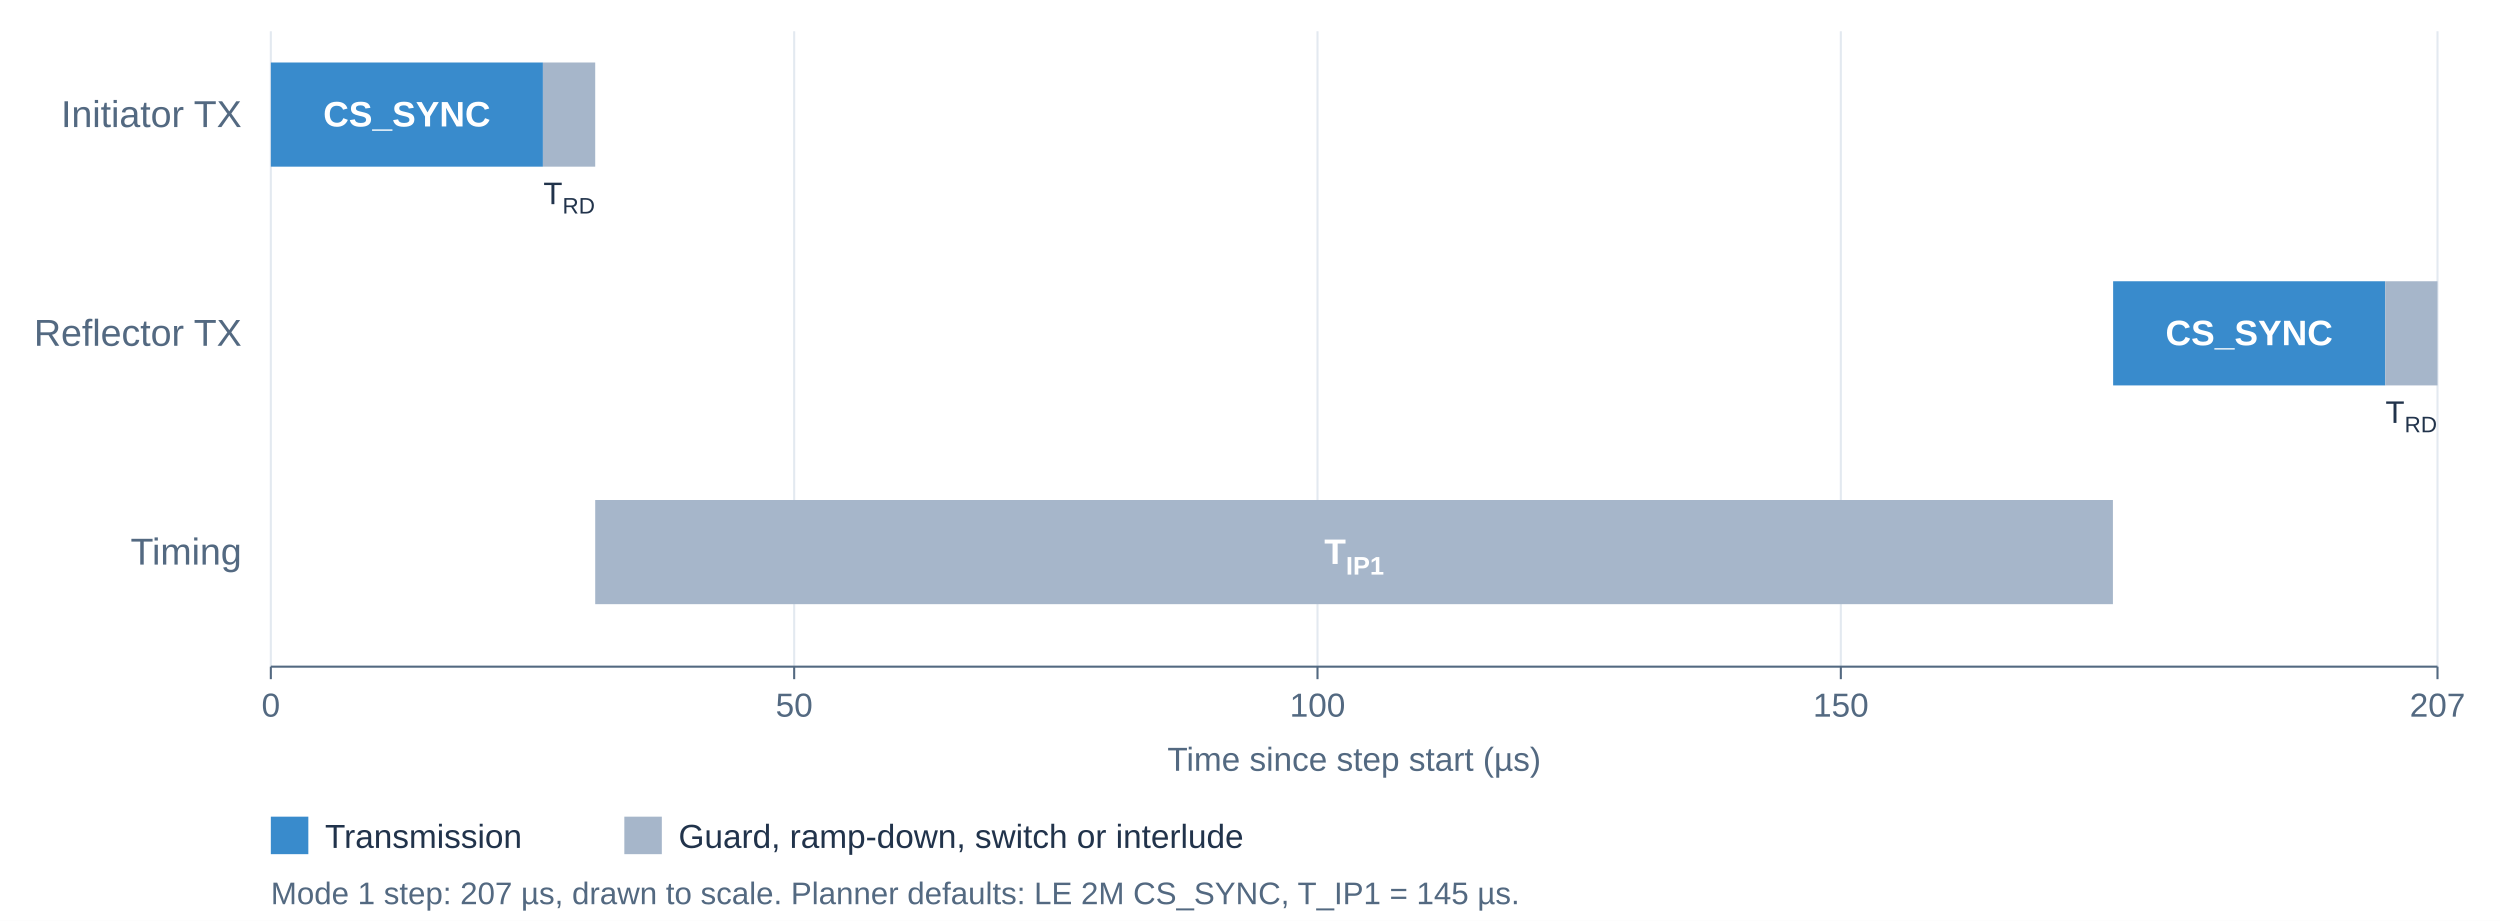
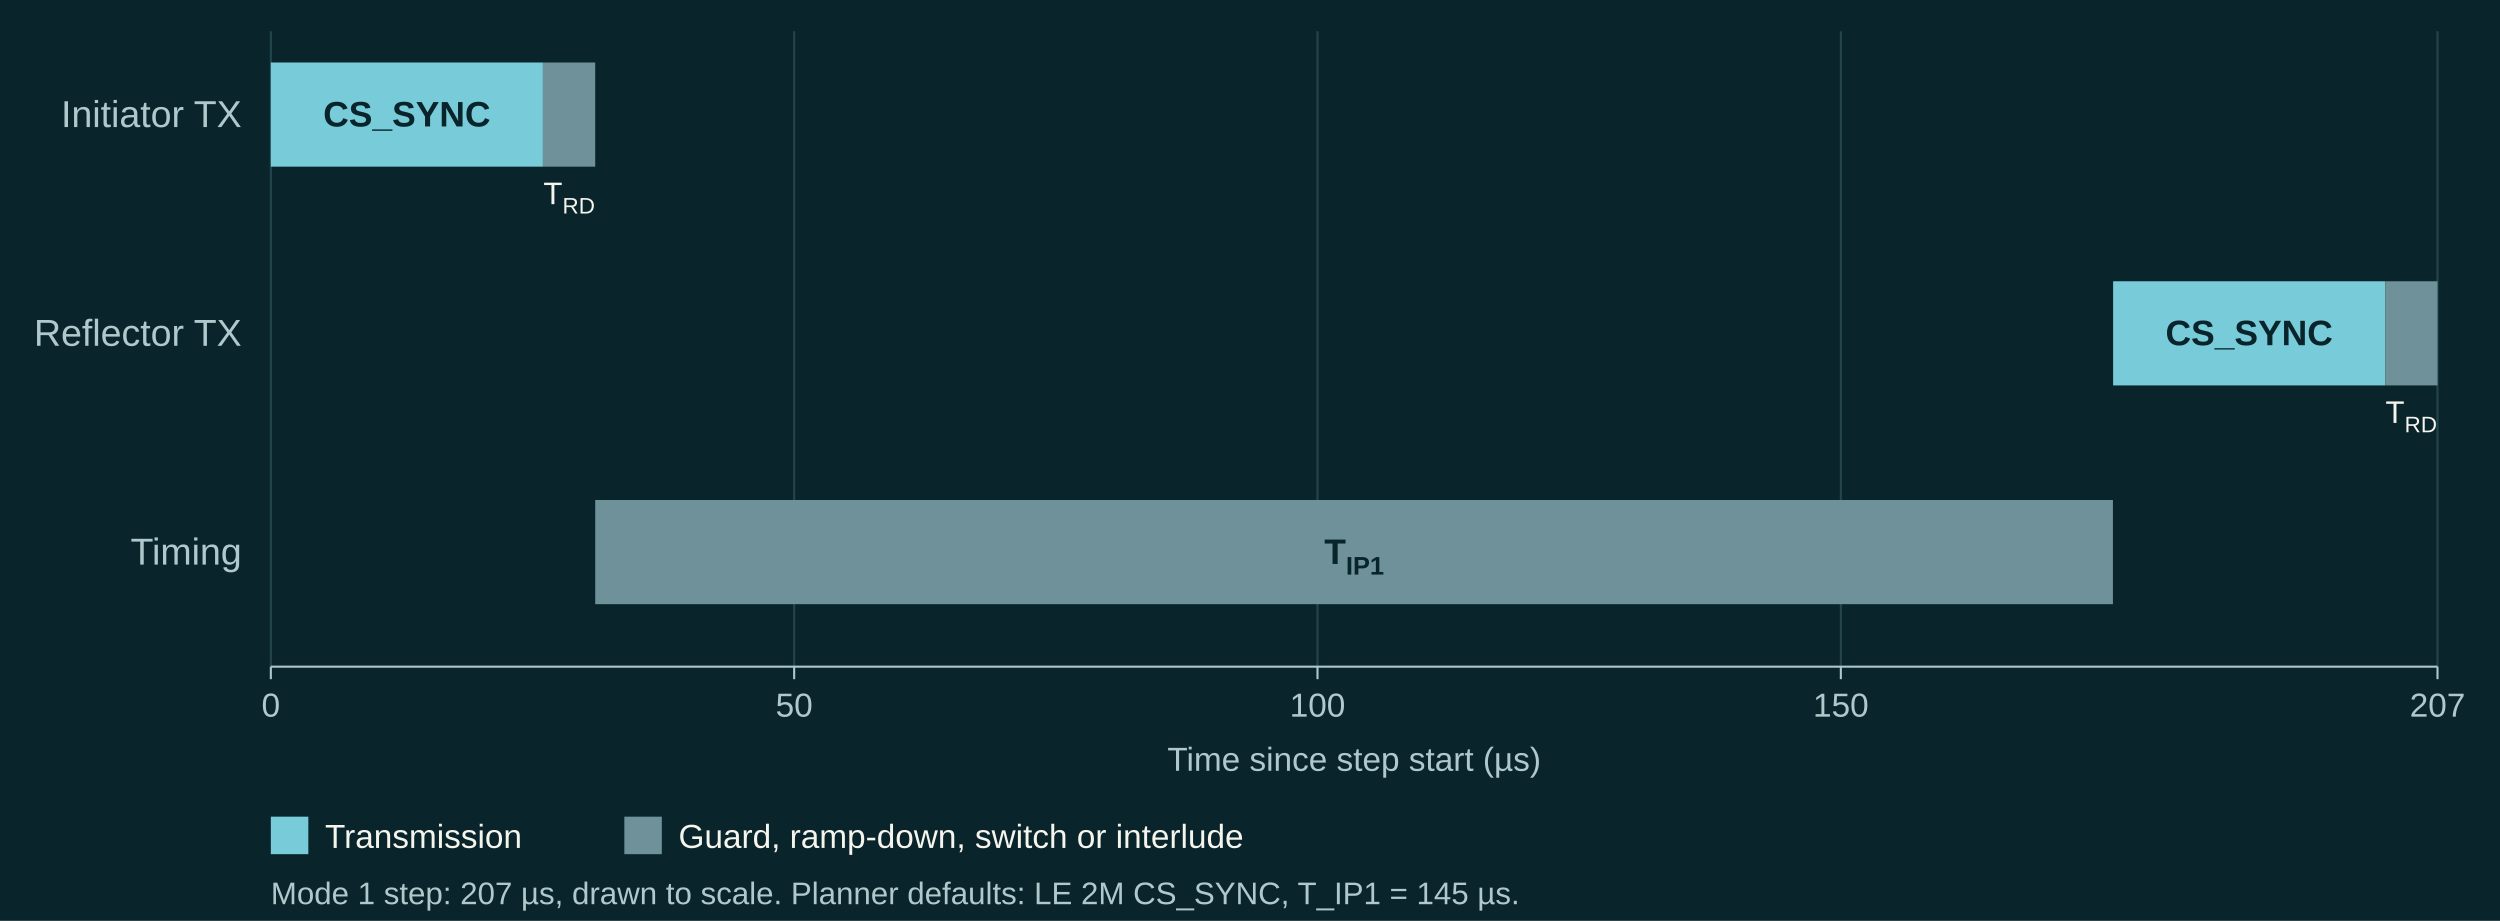
<svg xmlns="http://www.w3.org/2000/svg" width="1200" height="442" viewBox="0 0 1200 442" font-family="Arial, Helvetica, sans-serif">
-   <rect width="100%" height="100%" fill="#ffffff" />
-   <line x1="130.0" y1="15" x2="130.0" y2="320" stroke="#e3e9f0" />
-   <line x1="130.0" y1="320" x2="130.0" y2="326" stroke="#536981" />
-   <text x="130.0" y="344.0" text-anchor="middle" font-size="16" font-weight="normal" fill="#536981">0</text>
-   <line x1="381.2" y1="15" x2="381.2" y2="320" stroke="#e3e9f0" />
-   <line x1="381.2" y1="320" x2="381.2" y2="326" stroke="#536981" />
-   <text x="381.2" y="344.0" text-anchor="middle" font-size="16" font-weight="normal" fill="#536981">50</text>
-   <line x1="632.4" y1="15" x2="632.4" y2="320" stroke="#e3e9f0" />
-   <line x1="632.4" y1="320" x2="632.4" y2="326" stroke="#536981" />
-   <text x="632.4" y="344.0" text-anchor="middle" font-size="16" font-weight="normal" fill="#536981">100</text>
-   <line x1="883.6" y1="15" x2="883.6" y2="320" stroke="#e3e9f0" />
-   <line x1="883.6" y1="320" x2="883.6" y2="326" stroke="#536981" />
-   <text x="883.6" y="344.0" text-anchor="middle" font-size="16" font-weight="normal" fill="#536981">150</text>
-   <line x1="1170.0" y1="15" x2="1170.0" y2="320" stroke="#e3e9f0" />
-   <line x1="1170.0" y1="320" x2="1170.0" y2="326" stroke="#536981" />
-   <text x="1170.0" y="344.0" text-anchor="middle" font-size="16" font-weight="normal" fill="#536981">207</text>
-   <line x1="130" y1="320" x2="1170" y2="320" stroke="#536981" />
-   <text x="650.0" y="370.0" text-anchor="middle" font-size="16" font-weight="normal" fill="#536981">Time since step start (µs)</text>
-   <text x="116" y="61.0" text-anchor="end" font-size="18" fill="#536981">Initiator TX</text>
-   <rect x="130.0" y="30" width="130.6" height="50" fill="#398bcc" />
-   <text x="195.3" y="60.7" text-anchor="middle" font-size="17" font-weight="bold" fill="#ffffff">CS_SYNC</text>
-   <rect x="260.6" y="30" width="25.1" height="50" fill="#a6b6ca" />
-   <text x="273.2" y="98.0" text-anchor="middle" font-size="15" font-weight="normal" fill="#21334b">T<tspan dy="4.5" font-size="10.8">RD</tspan>
+   <rect width="100%" height="100%" fill="#09242b" />
+   <line x1="130.0" y1="15" x2="130.0" y2="320" stroke="#24454d" />
+   <line x1="130.0" y1="320" x2="130.0" y2="326" stroke="#afc8cb" />
+   <text x="130.0" y="344.0" text-anchor="middle" font-size="16" font-weight="normal" fill="#afc8cb">0</text>
+   <line x1="381.2" y1="15" x2="381.2" y2="320" stroke="#24454d" />
+   <line x1="381.2" y1="320" x2="381.2" y2="326" stroke="#afc8cb" />
+   <text x="381.2" y="344.0" text-anchor="middle" font-size="16" font-weight="normal" fill="#afc8cb">50</text>
+   <line x1="632.4" y1="15" x2="632.4" y2="320" stroke="#24454d" />
+   <line x1="632.4" y1="320" x2="632.4" y2="326" stroke="#afc8cb" />
+   <text x="632.4" y="344.0" text-anchor="middle" font-size="16" font-weight="normal" fill="#afc8cb">100</text>
+   <line x1="883.6" y1="15" x2="883.6" y2="320" stroke="#24454d" />
+   <line x1="883.6" y1="320" x2="883.6" y2="326" stroke="#afc8cb" />
+   <text x="883.6" y="344.0" text-anchor="middle" font-size="16" font-weight="normal" fill="#afc8cb">150</text>
+   <line x1="1170.0" y1="15" x2="1170.0" y2="320" stroke="#24454d" />
+   <line x1="1170.0" y1="320" x2="1170.0" y2="326" stroke="#afc8cb" />
+   <text x="1170.0" y="344.0" text-anchor="middle" font-size="16" font-weight="normal" fill="#afc8cb">207</text>
+   <line x1="130" y1="320" x2="1170" y2="320" stroke="#afc8cb" />
+   <text x="650.0" y="370.0" text-anchor="middle" font-size="16" font-weight="normal" fill="#afc8cb">Time since step start (µs)</text>
+   <text x="116" y="61.0" text-anchor="end" font-size="18" fill="#afc8cb">Initiator TX</text>
+   <rect x="130.0" y="30" width="130.6" height="50" fill="#78cbd8" />
+   <text x="195.3" y="60.7" text-anchor="middle" font-size="17" font-weight="bold" fill="#09242b">CS_SYNC</text>
+   <rect x="260.6" y="30" width="25.1" height="50" fill="#6f9199" />
+   <text x="273.2" y="98.0" text-anchor="middle" font-size="15" font-weight="normal" fill="#f5f5ed">T<tspan dy="4.5" font-size="10.8">RD</tspan>
  </text>
-   <text x="116" y="166.0" text-anchor="end" font-size="18" fill="#536981">Reflector TX</text>
-   <rect x="1014.3" y="135" width="130.6" height="50" fill="#398bcc" />
-   <text x="1079.6" y="165.7" text-anchor="middle" font-size="17" font-weight="bold" fill="#ffffff">CS_SYNC</text>
-   <rect x="1144.9" y="135" width="25.1" height="50" fill="#a6b6ca" />
-   <text x="1157.4" y="203.0" text-anchor="middle" font-size="15" font-weight="normal" fill="#21334b">T<tspan dy="4.5" font-size="10.8">RD</tspan>
+   <text x="116" y="166.0" text-anchor="end" font-size="18" fill="#afc8cb">Reflector TX</text>
+   <rect x="1014.3" y="135" width="130.6" height="50" fill="#78cbd8" />
+   <text x="1079.6" y="165.7" text-anchor="middle" font-size="17" font-weight="bold" fill="#09242b">CS_SYNC</text>
+   <rect x="1144.9" y="135" width="25.1" height="50" fill="#6f9199" />
+   <text x="1157.4" y="203.0" text-anchor="middle" font-size="15" font-weight="normal" fill="#f5f5ed">T<tspan dy="4.5" font-size="10.8">RD</tspan>
  </text>
-   <text x="116" y="271.0" text-anchor="end" font-size="18" fill="#536981">Timing</text>
-   <rect x="285.7" y="240" width="728.5" height="50" fill="#a6b6ca" />
-   <text x="650.0" y="270.7" text-anchor="middle" font-size="17" font-weight="bold" fill="#ffffff">T<tspan dy="5.1" font-size="12.2">IP1</tspan>
+   <text x="116" y="271.0" text-anchor="end" font-size="18" fill="#afc8cb">Timing</text>
+   <rect x="285.7" y="240" width="728.5" height="50" fill="#6f9199" />
+   <text x="650.0" y="270.7" text-anchor="middle" font-size="17" font-weight="bold" fill="#09242b">T<tspan dy="5.1" font-size="12.2">IP1</tspan>
  </text>
-   <rect x="130" y="392" width="18" height="18" fill="#398bcc" />
-   <text x="156" y="407" font-size="16" fill="#21334b">Transmission</text>
-   <rect x="299.68" y="392" width="18" height="18" fill="#a6b6ca" />
-   <text x="325.68" y="407" font-size="16" fill="#21334b">Guard, ramp-down, switch or interlude</text>
-   <text x="130" y="434" font-size="15" fill="#536981">Mode 1 step: 207 µs, drawn to scale. Planner defaults: LE 2M CS_SYNC, T_IP1 = 145 µs.</text>
+   <rect x="130" y="392" width="18" height="18" fill="#78cbd8" />
+   <text x="156" y="407" font-size="16" fill="#f5f5ed">Transmission</text>
+   <rect x="299.68" y="392" width="18" height="18" fill="#6f9199" />
+   <text x="325.68" y="407" font-size="16" fill="#f5f5ed">Guard, ramp-down, switch or interlude</text>
+   <text x="130" y="434" font-size="15" fill="#afc8cb">Mode 1 step: 207 µs, drawn to scale. Planner defaults: LE 2M CS_SYNC, T_IP1 = 145 µs.</text>
</svg>
